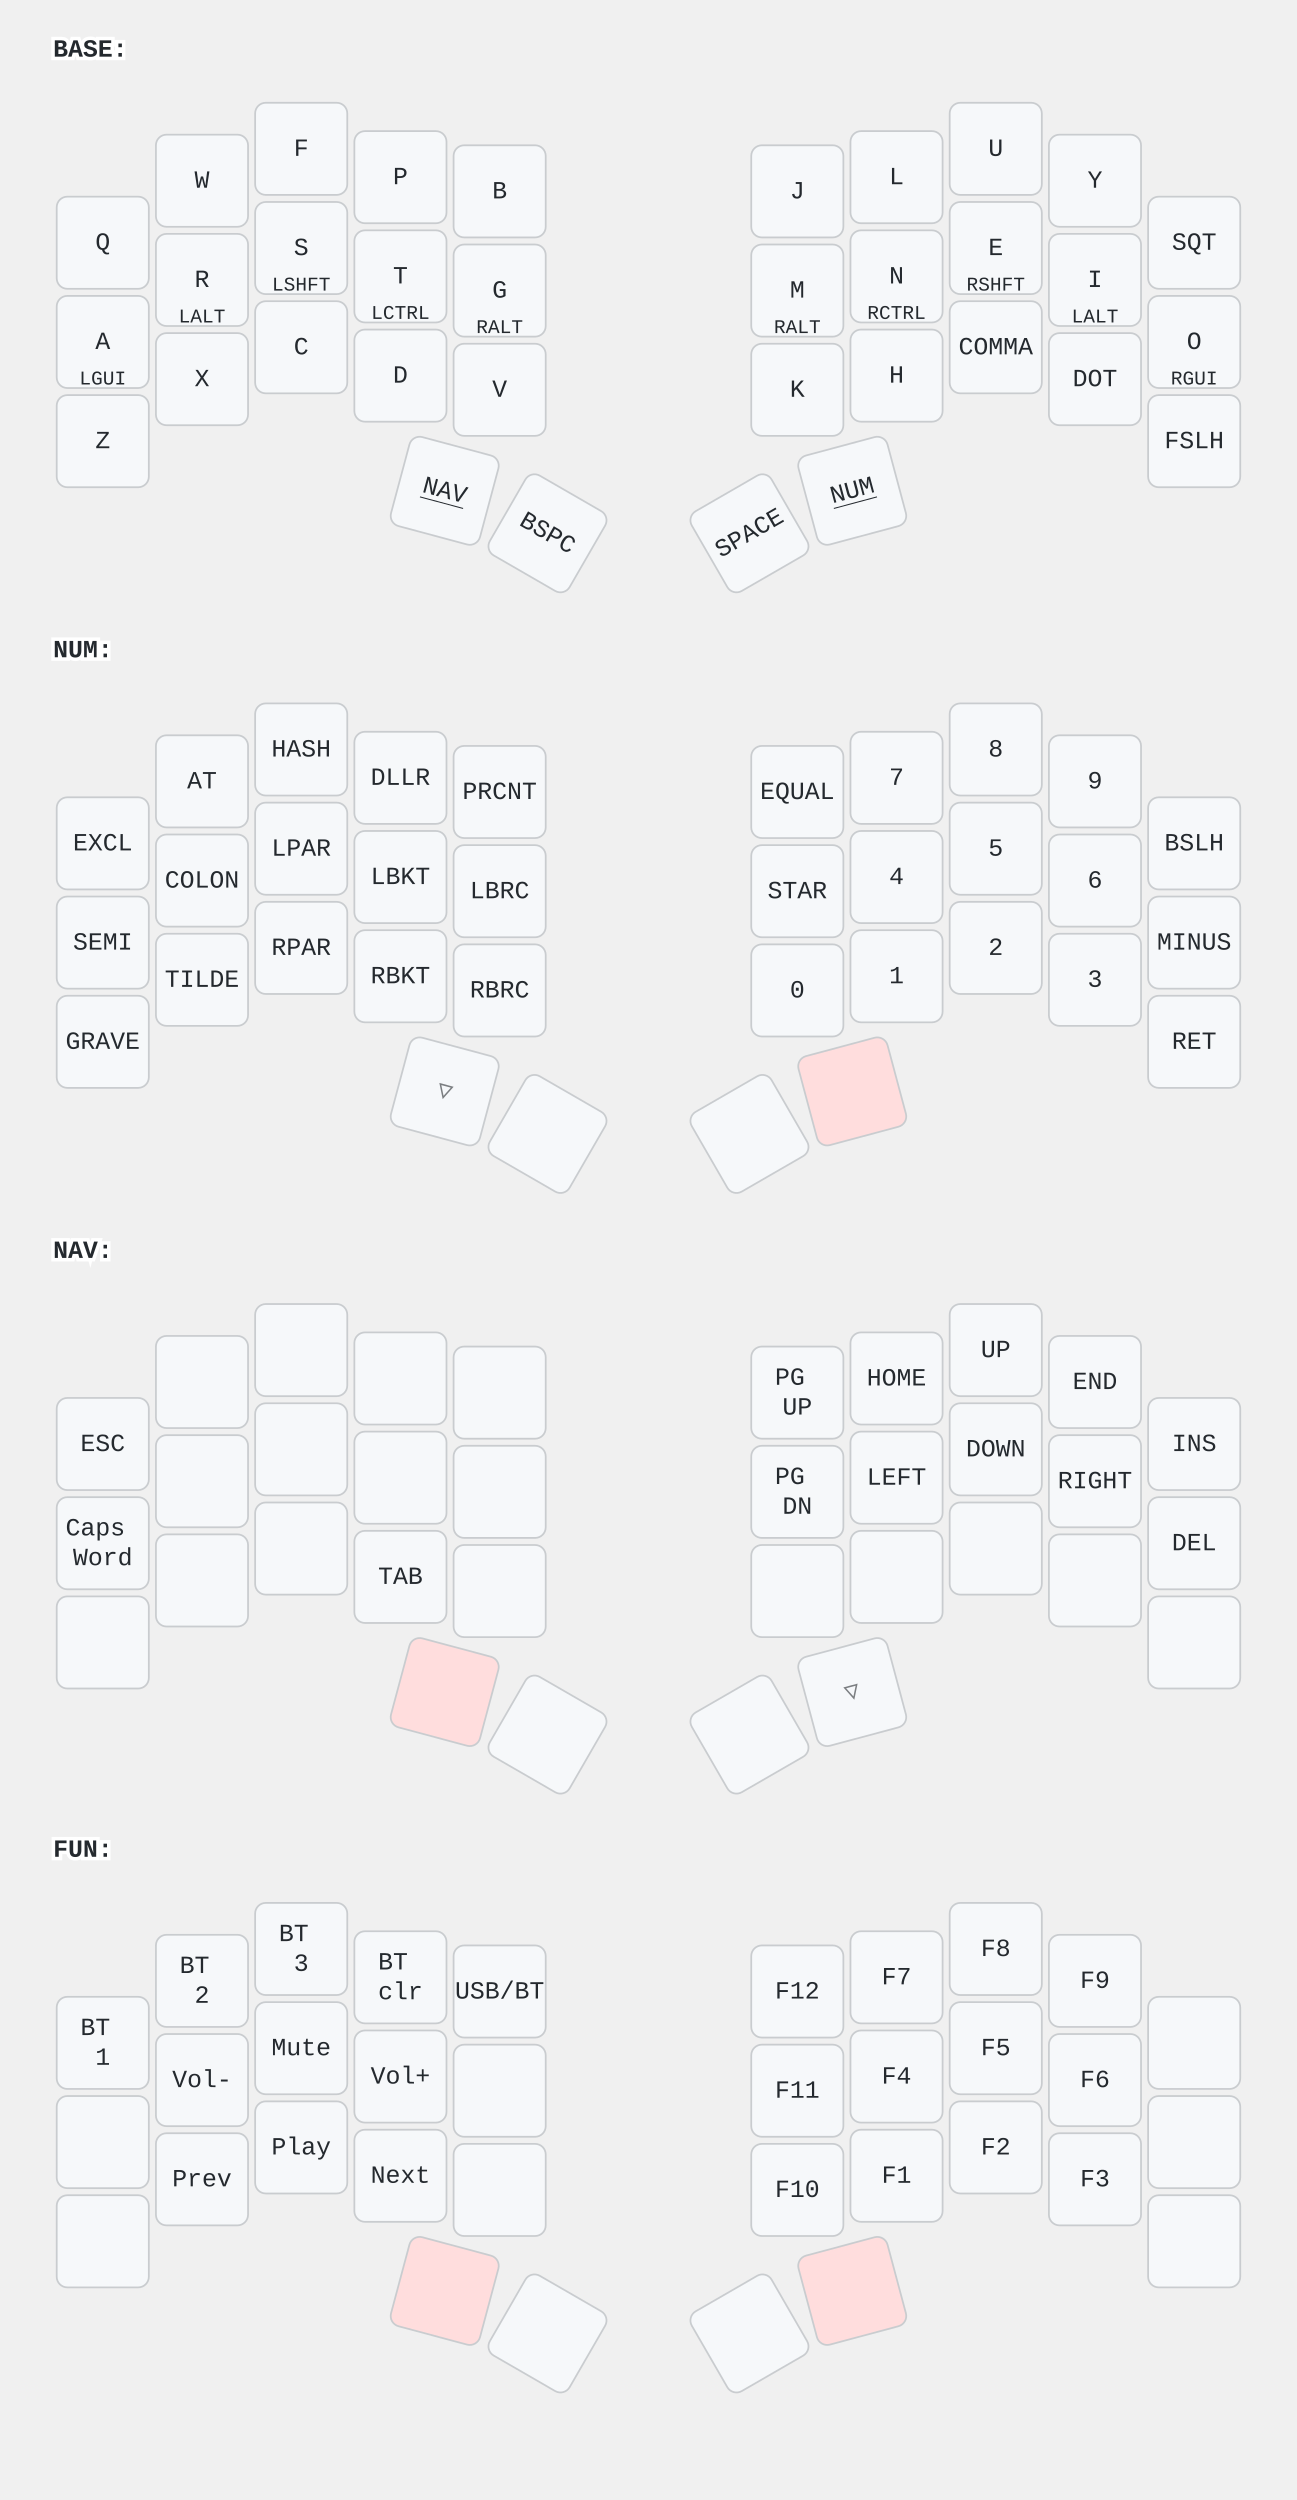
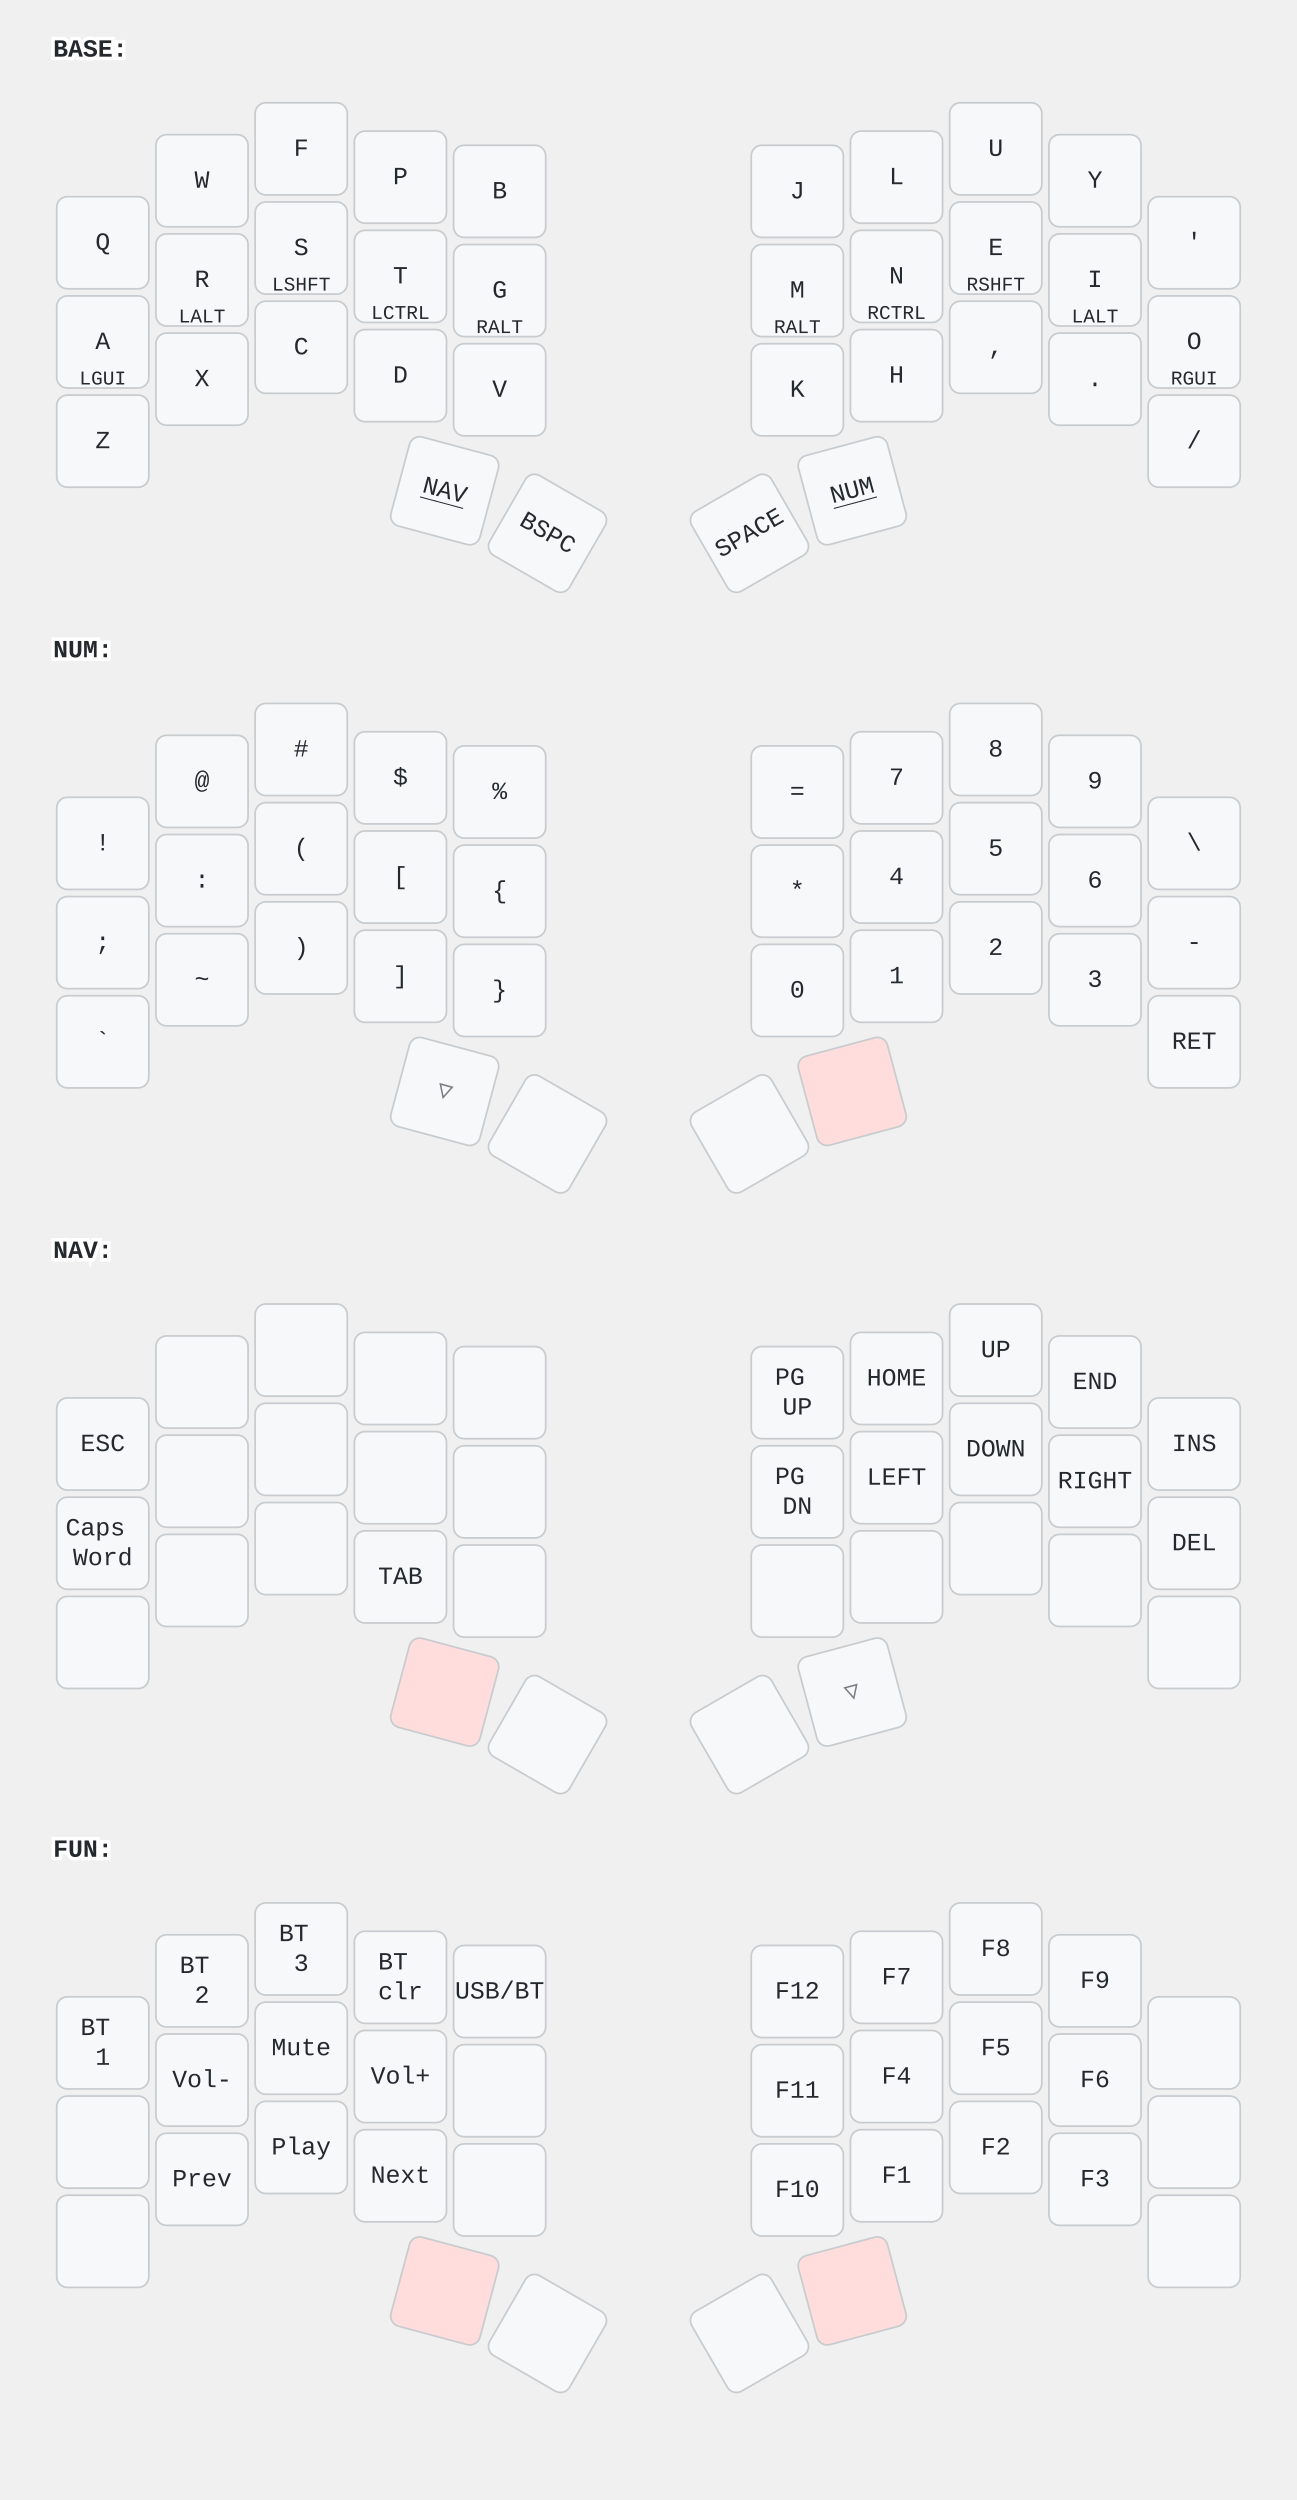
<svg xmlns="http://www.w3.org/2000/svg" width="732" height="1411" viewBox="0 0 732 1411" class="keymap">
  <style>/* inherit to force styles through use tags */
svg path {
    fill: inherit;
}

/* font and background color specifications */
svg.keymap {
    font-family: SFMono-Regular,Consolas,Liberation Mono,Menlo,monospace;
    font-size: 14px;
    font-kerning: normal;
    text-rendering: optimizeLegibility;
    fill: #24292e;
}

/* default key styling */
rect.key {
    fill: #f6f8fa;
}

rect.key, rect.combo {
    stroke: #c9cccf;
    stroke-width: 1;
}

/* default key side styling, only used is draw_key_sides is set */
rect.side {
    filter: brightness(90%);
}

/* color accent for combo boxes */
rect.combo, rect.combo-separate {
    fill: #cdf;
}

/* color accent for held keys */
rect.held, rect.combo.held {
    fill: #fdd;
}

/* color accent for ghost (optional) keys */
rect.ghost, rect.combo.ghost {
    stroke-dasharray: 4, 4;
    stroke-width: 2;
}

text {
    text-anchor: middle;
    dominant-baseline: middle;
}

/* styling for layer labels */
text.label {
    font-weight: bold;
    text-anchor: start;
    stroke: white;
    stroke-width: 4;
    paint-order: stroke;
}

/* styling for optional footer */
text.footer {
    text-anchor: end;
    dominant-baseline: auto;
    stroke: white;
    stroke-width: 4;
    paint-order: stroke;
}

/* styling for combo tap, and key non-tap label text */
text.combo, text.hold, text.shifted, text.left, text.right, text.tl, text.tr, text.bl, text.br {
    font-size: 11px;
}

text.hold, text.bl, text.br {
    text-anchor: middle;
    dominant-baseline: auto;
}

text.shifted, text.tl, text.tr {
    text-anchor: middle;
    dominant-baseline: hanging;
}

text.left, text.tl, text.bl {
    text-anchor: start;
}

text.right, text.tr, text.br {
    text-anchor: end;
}

text.layer-activator {
    text-decoration: underline;
}

/* styling for hold/shifted label text in combo box */
text.combo.hold, text.combo.shifted, text.combo.left, text.combo.right {
    font-size: 8px;
}

/* lighter symbol for transparent keys */
text.trans {
    fill: #7b7e81;
}

/* styling for combo dendrons */
path.combo {
    stroke-width: 1;
    stroke: gray;
    fill: none;
}

/* Start Tabler Icons Cleanup */
/* cannot use height/width with glyphs */
.icon-tabler &gt; path {
    fill: inherit;
    stroke: inherit;
    stroke-width: 2;
}
/* hide tabler's default box */
.icon-tabler &gt; path[stroke="none"][fill="none"] {
    visibility: hidden;
}
/* End Tabler Icons Cleanup */
</style>
  <g transform="translate(30, 0)" class="layer-BASE">
    <text x="0" y="28" class="label" id="BASE">BASE:</text>
    <g transform="translate(0, 56)">
      <g transform="translate(28, 81)" class="key keypos-0">
        <rect rx="6" ry="6" x="-26" y="-26" width="52" height="52" class="key" />
        <text x="0" y="0" class="key tap">Q</text>
      </g>
      <g transform="translate(84, 46)" class="key keypos-1">
        <rect rx="6" ry="6" x="-26" y="-26" width="52" height="52" class="key" />
        <text x="0" y="0" class="key tap">W</text>
      </g>
      <g transform="translate(140, 28)" class="key keypos-2">
        <rect rx="6" ry="6" x="-26" y="-26" width="52" height="52" class="key" />
        <text x="0" y="0" class="key tap">F</text>
      </g>
      <g transform="translate(196, 44)" class="key keypos-3">
        <rect rx="6" ry="6" x="-26" y="-26" width="52" height="52" class="key" />
        <text x="0" y="0" class="key tap">P</text>
      </g>
      <g transform="translate(252, 52)" class="key keypos-4">
        <rect rx="6" ry="6" x="-26" y="-26" width="52" height="52" class="key" />
        <text x="0" y="0" class="key tap">B</text>
      </g>
      <g transform="translate(420, 52)" class="key keypos-5">
        <rect rx="6" ry="6" x="-26" y="-26" width="52" height="52" class="key" />
        <text x="0" y="0" class="key tap">J</text>
      </g>
      <g transform="translate(476, 44)" class="key keypos-6">
        <rect rx="6" ry="6" x="-26" y="-26" width="52" height="52" class="key" />
        <text x="0" y="0" class="key tap">L</text>
      </g>
      <g transform="translate(532, 28)" class="key keypos-7">
        <rect rx="6" ry="6" x="-26" y="-26" width="52" height="52" class="key" />
        <text x="0" y="0" class="key tap">U</text>
      </g>
      <g transform="translate(588, 46)" class="key keypos-8">
        <rect rx="6" ry="6" x="-26" y="-26" width="52" height="52" class="key" />
        <text x="0" y="0" class="key tap">Y</text>
      </g>
      <g transform="translate(644, 81)" class="key keypos-9">
        <rect rx="6" ry="6" x="-26" y="-26" width="52" height="52" class="key" />
-         <text x="0" y="0" class="key tap">SQT</text>
+         <text x="0" y="0" class="key tap">'</text>
      </g>
      <g transform="translate(28, 137)" class="key keypos-10">
        <rect rx="6" ry="6" x="-26" y="-26" width="52" height="52" class="key" />
        <text x="0" y="0" class="key tap">A</text>
        <text x="0" y="24" class="key hold">LGUI</text>
      </g>
      <g transform="translate(84, 102)" class="key keypos-11">
        <rect rx="6" ry="6" x="-26" y="-26" width="52" height="52" class="key" />
        <text x="0" y="0" class="key tap">R</text>
        <text x="0" y="24" class="key hold">LALT</text>
      </g>
      <g transform="translate(140, 84)" class="key keypos-12">
        <rect rx="6" ry="6" x="-26" y="-26" width="52" height="52" class="key" />
        <text x="0" y="0" class="key tap">S</text>
        <text x="0" y="24" class="key hold">LSHFT</text>
      </g>
      <g transform="translate(196, 100)" class="key keypos-13">
        <rect rx="6" ry="6" x="-26" y="-26" width="52" height="52" class="key" />
        <text x="0" y="0" class="key tap">T</text>
        <text x="0" y="24" class="key hold">LCTRL</text>
      </g>
      <g transform="translate(252, 108)" class="key keypos-14">
        <rect rx="6" ry="6" x="-26" y="-26" width="52" height="52" class="key" />
        <text x="0" y="0" class="key tap">G</text>
        <text x="0" y="24" class="key hold">RALT</text>
      </g>
      <g transform="translate(420, 108)" class="key keypos-15">
        <rect rx="6" ry="6" x="-26" y="-26" width="52" height="52" class="key" />
        <text x="0" y="0" class="key tap">M</text>
        <text x="0" y="24" class="key hold">RALT</text>
      </g>
      <g transform="translate(476, 100)" class="key keypos-16">
        <rect rx="6" ry="6" x="-26" y="-26" width="52" height="52" class="key" />
        <text x="0" y="0" class="key tap">N</text>
        <text x="0" y="24" class="key hold">RCTRL</text>
      </g>
      <g transform="translate(532, 84)" class="key keypos-17">
        <rect rx="6" ry="6" x="-26" y="-26" width="52" height="52" class="key" />
        <text x="0" y="0" class="key tap">E</text>
        <text x="0" y="24" class="key hold">RSHFT</text>
      </g>
      <g transform="translate(588, 102)" class="key keypos-18">
        <rect rx="6" ry="6" x="-26" y="-26" width="52" height="52" class="key" />
        <text x="0" y="0" class="key tap">I</text>
        <text x="0" y="24" class="key hold">LALT</text>
      </g>
      <g transform="translate(644, 137)" class="key keypos-19">
        <rect rx="6" ry="6" x="-26" y="-26" width="52" height="52" class="key" />
        <text x="0" y="0" class="key tap">O</text>
        <text x="0" y="24" class="key hold">RGUI</text>
      </g>
      <g transform="translate(28, 193)" class="key keypos-20">
        <rect rx="6" ry="6" x="-26" y="-26" width="52" height="52" class="key" />
        <text x="0" y="0" class="key tap">Z</text>
      </g>
      <g transform="translate(84, 158)" class="key keypos-21">
        <rect rx="6" ry="6" x="-26" y="-26" width="52" height="52" class="key" />
        <text x="0" y="0" class="key tap">X</text>
      </g>
      <g transform="translate(140, 140)" class="key keypos-22">
        <rect rx="6" ry="6" x="-26" y="-26" width="52" height="52" class="key" />
        <text x="0" y="0" class="key tap">C</text>
      </g>
      <g transform="translate(196, 156)" class="key keypos-23">
        <rect rx="6" ry="6" x="-26" y="-26" width="52" height="52" class="key" />
        <text x="0" y="0" class="key tap">D</text>
      </g>
      <g transform="translate(252, 164)" class="key keypos-24">
        <rect rx="6" ry="6" x="-26" y="-26" width="52" height="52" class="key" />
        <text x="0" y="0" class="key tap">V</text>
      </g>
      <g transform="translate(420, 164)" class="key keypos-25">
        <rect rx="6" ry="6" x="-26" y="-26" width="52" height="52" class="key" />
        <text x="0" y="0" class="key tap">K</text>
      </g>
      <g transform="translate(476, 156)" class="key keypos-26">
        <rect rx="6" ry="6" x="-26" y="-26" width="52" height="52" class="key" />
        <text x="0" y="0" class="key tap">H</text>
      </g>
      <g transform="translate(532, 140)" class="key keypos-27">
        <rect rx="6" ry="6" x="-26" y="-26" width="52" height="52" class="key" />
-         <text x="0" y="0" class="key tap">COMMA</text>
+         <text x="0" y="0" class="key tap">,</text>
      </g>
      <g transform="translate(588, 158)" class="key keypos-28">
        <rect rx="6" ry="6" x="-26" y="-26" width="52" height="52" class="key" />
-         <text x="0" y="0" class="key tap">DOT</text>
+         <text x="0" y="0" class="key tap">.</text>
      </g>
      <g transform="translate(644, 193)" class="key keypos-29">
        <rect rx="6" ry="6" x="-26" y="-26" width="52" height="52" class="key" />
-         <text x="0" y="0" class="key tap">FSLH</text>
+         <text x="0" y="0" class="key tap">/</text>
      </g>
      <g transform="translate(221, 221) rotate(15.0)" class="key keypos-30">
        <rect rx="6" ry="6" x="-26" y="-26" width="52" height="52" class="key" />
        <a href="#NAV">
          <text x="0" y="0" class="key tap layer-activator">NAV</text>
        </a>
      </g>
      <g transform="translate(279, 245) rotate(30.0)" class="key keypos-31">
        <rect rx="6" ry="6" x="-26" y="-26" width="52" height="52" class="key" />
        <text x="0" y="0" class="key tap">BSPC</text>
      </g>
      <g transform="translate(393, 245) rotate(-30.0)" class="key keypos-32">
        <rect rx="6" ry="6" x="-26" y="-26" width="52" height="52" class="key" />
        <text x="0" y="0" class="key tap">SPACE</text>
      </g>
      <g transform="translate(451, 221) rotate(-15.0)" class="key keypos-33">
        <rect rx="6" ry="6" x="-26" y="-26" width="52" height="52" class="key" />
        <a href="#NUM">
          <text x="0" y="0" class="key tap layer-activator">NUM</text>
        </a>
      </g>
    </g>
  </g>
  <g transform="translate(30, 339)" class="layer-NUM">
    <text x="0" y="28" class="label" id="NUM">NUM:</text>
    <g transform="translate(0, 56)">
      <g transform="translate(28, 81)" class="key keypos-0">
        <rect rx="6" ry="6" x="-26" y="-26" width="52" height="52" class="key" />
-         <text x="0" y="0" class="key tap">EXCL</text>
+         <text x="0" y="0" class="key tap">!</text>
      </g>
      <g transform="translate(84, 46)" class="key keypos-1">
        <rect rx="6" ry="6" x="-26" y="-26" width="52" height="52" class="key" />
-         <text x="0" y="0" class="key tap">AT</text>
+         <text x="0" y="0" class="key tap">@</text>
      </g>
      <g transform="translate(140, 28)" class="key keypos-2">
        <rect rx="6" ry="6" x="-26" y="-26" width="52" height="52" class="key" />
-         <text x="0" y="0" class="key tap">HASH</text>
+         <text x="0" y="0" class="key tap">#</text>
      </g>
      <g transform="translate(196, 44)" class="key keypos-3">
        <rect rx="6" ry="6" x="-26" y="-26" width="52" height="52" class="key" />
-         <text x="0" y="0" class="key tap">DLLR</text>
+         <text x="0" y="0" class="key tap">$</text>
      </g>
      <g transform="translate(252, 52)" class="key keypos-4">
        <rect rx="6" ry="6" x="-26" y="-26" width="52" height="52" class="key" />
-         <text x="0" y="0" class="key tap">PRCNT</text>
+         <text x="0" y="0" class="key tap">%</text>
      </g>
      <g transform="translate(420, 52)" class="key keypos-5">
        <rect rx="6" ry="6" x="-26" y="-26" width="52" height="52" class="key" />
-         <text x="0" y="0" class="key tap">EQUAL</text>
+         <text x="0" y="0" class="key tap">=</text>
      </g>
      <g transform="translate(476, 44)" class="key keypos-6">
        <rect rx="6" ry="6" x="-26" y="-26" width="52" height="52" class="key" />
        <text x="0" y="0" class="key tap">7</text>
      </g>
      <g transform="translate(532, 28)" class="key keypos-7">
        <rect rx="6" ry="6" x="-26" y="-26" width="52" height="52" class="key" />
        <text x="0" y="0" class="key tap">8</text>
      </g>
      <g transform="translate(588, 46)" class="key keypos-8">
        <rect rx="6" ry="6" x="-26" y="-26" width="52" height="52" class="key" />
        <text x="0" y="0" class="key tap">9</text>
      </g>
      <g transform="translate(644, 81)" class="key keypos-9">
        <rect rx="6" ry="6" x="-26" y="-26" width="52" height="52" class="key" />
-         <text x="0" y="0" class="key tap">BSLH</text>
+         <text x="0" y="0" class="key tap">\</text>
      </g>
      <g transform="translate(28, 137)" class="key keypos-10">
        <rect rx="6" ry="6" x="-26" y="-26" width="52" height="52" class="key" />
-         <text x="0" y="0" class="key tap">SEMI</text>
+         <text x="0" y="0" class="key tap">;</text>
      </g>
      <g transform="translate(84, 102)" class="key keypos-11">
        <rect rx="6" ry="6" x="-26" y="-26" width="52" height="52" class="key" />
-         <text x="0" y="0" class="key tap">COLON</text>
+         <text x="0" y="0" class="key tap">:</text>
      </g>
      <g transform="translate(140, 84)" class="key keypos-12">
        <rect rx="6" ry="6" x="-26" y="-26" width="52" height="52" class="key" />
-         <text x="0" y="0" class="key tap">LPAR</text>
+         <text x="0" y="0" class="key tap">(</text>
      </g>
      <g transform="translate(196, 100)" class="key keypos-13">
        <rect rx="6" ry="6" x="-26" y="-26" width="52" height="52" class="key" />
-         <text x="0" y="0" class="key tap">LBKT</text>
+         <text x="0" y="0" class="key tap">[</text>
      </g>
      <g transform="translate(252, 108)" class="key keypos-14">
        <rect rx="6" ry="6" x="-26" y="-26" width="52" height="52" class="key" />
-         <text x="0" y="0" class="key tap">LBRC</text>
+         <text x="0" y="0" class="key tap">{</text>
      </g>
      <g transform="translate(420, 108)" class="key keypos-15">
        <rect rx="6" ry="6" x="-26" y="-26" width="52" height="52" class="key" />
-         <text x="0" y="0" class="key tap">STAR</text>
+         <text x="0" y="0" class="key tap">*</text>
      </g>
      <g transform="translate(476, 100)" class="key keypos-16">
        <rect rx="6" ry="6" x="-26" y="-26" width="52" height="52" class="key" />
        <text x="0" y="0" class="key tap">4</text>
      </g>
      <g transform="translate(532, 84)" class="key keypos-17">
        <rect rx="6" ry="6" x="-26" y="-26" width="52" height="52" class="key" />
        <text x="0" y="0" class="key tap">5</text>
      </g>
      <g transform="translate(588, 102)" class="key keypos-18">
        <rect rx="6" ry="6" x="-26" y="-26" width="52" height="52" class="key" />
        <text x="0" y="0" class="key tap">6</text>
      </g>
      <g transform="translate(644, 137)" class="key keypos-19">
        <rect rx="6" ry="6" x="-26" y="-26" width="52" height="52" class="key" />
-         <text x="0" y="0" class="key tap">MINUS</text>
+         <text x="0" y="0" class="key tap">-</text>
      </g>
      <g transform="translate(28, 193)" class="key keypos-20">
        <rect rx="6" ry="6" x="-26" y="-26" width="52" height="52" class="key" />
-         <text x="0" y="0" class="key tap">GRAVE</text>
+         <text x="0" y="0" class="key tap">`</text>
      </g>
      <g transform="translate(84, 158)" class="key keypos-21">
        <rect rx="6" ry="6" x="-26" y="-26" width="52" height="52" class="key" />
-         <text x="0" y="0" class="key tap">TILDE</text>
+         <text x="0" y="0" class="key tap">~</text>
      </g>
      <g transform="translate(140, 140)" class="key keypos-22">
        <rect rx="6" ry="6" x="-26" y="-26" width="52" height="52" class="key" />
-         <text x="0" y="0" class="key tap">RPAR</text>
+         <text x="0" y="0" class="key tap">)</text>
      </g>
      <g transform="translate(196, 156)" class="key keypos-23">
        <rect rx="6" ry="6" x="-26" y="-26" width="52" height="52" class="key" />
-         <text x="0" y="0" class="key tap">RBKT</text>
+         <text x="0" y="0" class="key tap">]</text>
      </g>
      <g transform="translate(252, 164)" class="key keypos-24">
        <rect rx="6" ry="6" x="-26" y="-26" width="52" height="52" class="key" />
-         <text x="0" y="0" class="key tap">RBRC</text>
+         <text x="0" y="0" class="key tap">}</text>
      </g>
      <g transform="translate(420, 164)" class="key keypos-25">
        <rect rx="6" ry="6" x="-26" y="-26" width="52" height="52" class="key" />
        <text x="0" y="0" class="key tap">0</text>
      </g>
      <g transform="translate(476, 156)" class="key keypos-26">
        <rect rx="6" ry="6" x="-26" y="-26" width="52" height="52" class="key" />
        <text x="0" y="0" class="key tap">1</text>
      </g>
      <g transform="translate(532, 140)" class="key keypos-27">
        <rect rx="6" ry="6" x="-26" y="-26" width="52" height="52" class="key" />
        <text x="0" y="0" class="key tap">2</text>
      </g>
      <g transform="translate(588, 158)" class="key keypos-28">
        <rect rx="6" ry="6" x="-26" y="-26" width="52" height="52" class="key" />
        <text x="0" y="0" class="key tap">3</text>
      </g>
      <g transform="translate(644, 193)" class="key keypos-29">
        <rect rx="6" ry="6" x="-26" y="-26" width="52" height="52" class="key" />
        <text x="0" y="0" class="key tap">RET</text>
      </g>
      <g transform="translate(221, 221) rotate(15.0)" class="key trans keypos-30">
        <rect rx="6" ry="6" x="-26" y="-26" width="52" height="52" class="key trans" />
        <text x="0" y="0" class="key trans tap">▽</text>
      </g>
      <g transform="translate(279, 245) rotate(30.0)" class="key keypos-31">
        <rect rx="6" ry="6" x="-26" y="-26" width="52" height="52" class="key" />
      </g>
      <g transform="translate(393, 245) rotate(-30.0)" class="key keypos-32">
        <rect rx="6" ry="6" x="-26" y="-26" width="52" height="52" class="key" />
      </g>
      <g transform="translate(451, 221) rotate(-15.0)" class="key held keypos-33">
        <rect rx="6" ry="6" x="-26" y="-26" width="52" height="52" class="key held" />
      </g>
    </g>
  </g>
  <g transform="translate(30, 678)" class="layer-NAV">
    <text x="0" y="28" class="label" id="NAV">NAV:</text>
    <g transform="translate(0, 56)">
      <g transform="translate(28, 81)" class="key keypos-0">
        <rect rx="6" ry="6" x="-26" y="-26" width="52" height="52" class="key" />
        <text x="0" y="0" class="key tap">ESC</text>
      </g>
      <g transform="translate(84, 46)" class="key keypos-1">
        <rect rx="6" ry="6" x="-26" y="-26" width="52" height="52" class="key" />
      </g>
      <g transform="translate(140, 28)" class="key keypos-2">
        <rect rx="6" ry="6" x="-26" y="-26" width="52" height="52" class="key" />
      </g>
      <g transform="translate(196, 44)" class="key keypos-3">
        <rect rx="6" ry="6" x="-26" y="-26" width="52" height="52" class="key" />
      </g>
      <g transform="translate(252, 52)" class="key keypos-4">
        <rect rx="6" ry="6" x="-26" y="-26" width="52" height="52" class="key" />
      </g>
      <g transform="translate(420, 52)" class="key keypos-5">
        <rect rx="6" ry="6" x="-26" y="-26" width="52" height="52" class="key" />
        <text x="0" y="0" class="key tap">
          <tspan x="0" dy="-0.6em">PG</tspan>
          <tspan x="0" dy="1.2em">UP</tspan>
        </text>
      </g>
      <g transform="translate(476, 44)" class="key keypos-6">
        <rect rx="6" ry="6" x="-26" y="-26" width="52" height="52" class="key" />
        <text x="0" y="0" class="key tap">HOME</text>
      </g>
      <g transform="translate(532, 28)" class="key keypos-7">
        <rect rx="6" ry="6" x="-26" y="-26" width="52" height="52" class="key" />
        <text x="0" y="0" class="key tap">UP</text>
      </g>
      <g transform="translate(588, 46)" class="key keypos-8">
        <rect rx="6" ry="6" x="-26" y="-26" width="52" height="52" class="key" />
        <text x="0" y="0" class="key tap">END</text>
      </g>
      <g transform="translate(644, 81)" class="key keypos-9">
        <rect rx="6" ry="6" x="-26" y="-26" width="52" height="52" class="key" />
        <text x="0" y="0" class="key tap">INS</text>
      </g>
      <g transform="translate(28, 137)" class="key keypos-10">
        <rect rx="6" ry="6" x="-26" y="-26" width="52" height="52" class="key" />
        <text x="0" y="0" class="key tap">
          <tspan x="0" dy="-0.6em">Caps</tspan>
          <tspan x="0" dy="1.2em">Word</tspan>
        </text>
      </g>
      <g transform="translate(84, 102)" class="key keypos-11">
        <rect rx="6" ry="6" x="-26" y="-26" width="52" height="52" class="key" />
      </g>
      <g transform="translate(140, 84)" class="key keypos-12">
        <rect rx="6" ry="6" x="-26" y="-26" width="52" height="52" class="key" />
      </g>
      <g transform="translate(196, 100)" class="key keypos-13">
        <rect rx="6" ry="6" x="-26" y="-26" width="52" height="52" class="key" />
      </g>
      <g transform="translate(252, 108)" class="key keypos-14">
        <rect rx="6" ry="6" x="-26" y="-26" width="52" height="52" class="key" />
      </g>
      <g transform="translate(420, 108)" class="key keypos-15">
        <rect rx="6" ry="6" x="-26" y="-26" width="52" height="52" class="key" />
        <text x="0" y="0" class="key tap">
          <tspan x="0" dy="-0.6em">PG</tspan>
          <tspan x="0" dy="1.2em">DN</tspan>
        </text>
      </g>
      <g transform="translate(476, 100)" class="key keypos-16">
        <rect rx="6" ry="6" x="-26" y="-26" width="52" height="52" class="key" />
        <text x="0" y="0" class="key tap">LEFT</text>
      </g>
      <g transform="translate(532, 84)" class="key keypos-17">
        <rect rx="6" ry="6" x="-26" y="-26" width="52" height="52" class="key" />
        <text x="0" y="0" class="key tap">DOWN</text>
      </g>
      <g transform="translate(588, 102)" class="key keypos-18">
        <rect rx="6" ry="6" x="-26" y="-26" width="52" height="52" class="key" />
        <text x="0" y="0" class="key tap">RIGHT</text>
      </g>
      <g transform="translate(644, 137)" class="key keypos-19">
        <rect rx="6" ry="6" x="-26" y="-26" width="52" height="52" class="key" />
        <text x="0" y="0" class="key tap">DEL</text>
      </g>
      <g transform="translate(28, 193)" class="key keypos-20">
        <rect rx="6" ry="6" x="-26" y="-26" width="52" height="52" class="key" />
      </g>
      <g transform="translate(84, 158)" class="key keypos-21">
        <rect rx="6" ry="6" x="-26" y="-26" width="52" height="52" class="key" />
      </g>
      <g transform="translate(140, 140)" class="key keypos-22">
        <rect rx="6" ry="6" x="-26" y="-26" width="52" height="52" class="key" />
      </g>
      <g transform="translate(196, 156)" class="key keypos-23">
        <rect rx="6" ry="6" x="-26" y="-26" width="52" height="52" class="key" />
        <text x="0" y="0" class="key tap">TAB</text>
      </g>
      <g transform="translate(252, 164)" class="key keypos-24">
        <rect rx="6" ry="6" x="-26" y="-26" width="52" height="52" class="key" />
      </g>
      <g transform="translate(420, 164)" class="key keypos-25">
        <rect rx="6" ry="6" x="-26" y="-26" width="52" height="52" class="key" />
      </g>
      <g transform="translate(476, 156)" class="key keypos-26">
        <rect rx="6" ry="6" x="-26" y="-26" width="52" height="52" class="key" />
      </g>
      <g transform="translate(532, 140)" class="key keypos-27">
        <rect rx="6" ry="6" x="-26" y="-26" width="52" height="52" class="key" />
      </g>
      <g transform="translate(588, 158)" class="key keypos-28">
        <rect rx="6" ry="6" x="-26" y="-26" width="52" height="52" class="key" />
      </g>
      <g transform="translate(644, 193)" class="key keypos-29">
        <rect rx="6" ry="6" x="-26" y="-26" width="52" height="52" class="key" />
      </g>
      <g transform="translate(221, 221) rotate(15.0)" class="key held keypos-30">
        <rect rx="6" ry="6" x="-26" y="-26" width="52" height="52" class="key held" />
      </g>
      <g transform="translate(279, 245) rotate(30.0)" class="key keypos-31">
        <rect rx="6" ry="6" x="-26" y="-26" width="52" height="52" class="key" />
      </g>
      <g transform="translate(393, 245) rotate(-30.0)" class="key keypos-32">
        <rect rx="6" ry="6" x="-26" y="-26" width="52" height="52" class="key" />
      </g>
      <g transform="translate(451, 221) rotate(-15.0)" class="key trans keypos-33">
        <rect rx="6" ry="6" x="-26" y="-26" width="52" height="52" class="key trans" />
        <text x="0" y="0" class="key trans tap">▽</text>
      </g>
    </g>
  </g>
  <g transform="translate(30, 1016)" class="layer-FUN">
    <text x="0" y="28" class="label" id="FUN">FUN:</text>
    <g transform="translate(0, 56)">
      <g transform="translate(28, 81)" class="key keypos-0">
        <rect rx="6" ry="6" x="-26" y="-26" width="52" height="52" class="key" />
        <text x="0" y="0" class="key tap">
          <tspan x="0" dy="-0.6em">BT</tspan>
          <tspan x="0" dy="1.2em">1</tspan>
        </text>
      </g>
      <g transform="translate(84, 46)" class="key keypos-1">
        <rect rx="6" ry="6" x="-26" y="-26" width="52" height="52" class="key" />
        <text x="0" y="0" class="key tap">
          <tspan x="0" dy="-0.6em">BT</tspan>
          <tspan x="0" dy="1.2em">2</tspan>
        </text>
      </g>
      <g transform="translate(140, 28)" class="key keypos-2">
        <rect rx="6" ry="6" x="-26" y="-26" width="52" height="52" class="key" />
        <text x="0" y="0" class="key tap">
          <tspan x="0" dy="-0.6em">BT</tspan>
          <tspan x="0" dy="1.2em">3</tspan>
        </text>
      </g>
      <g transform="translate(196, 44)" class="key keypos-3">
        <rect rx="6" ry="6" x="-26" y="-26" width="52" height="52" class="key" />
        <text x="0" y="0" class="key tap">
          <tspan x="0" dy="-0.6em">BT</tspan>
          <tspan x="0" dy="1.2em">clr</tspan>
        </text>
      </g>
      <g transform="translate(252, 52)" class="key keypos-4">
        <rect rx="6" ry="6" x="-26" y="-26" width="52" height="52" class="key" />
        <text x="0" y="0" class="key tap">USB/BT</text>
      </g>
      <g transform="translate(420, 52)" class="key keypos-5">
        <rect rx="6" ry="6" x="-26" y="-26" width="52" height="52" class="key" />
        <text x="0" y="0" class="key tap">F12</text>
      </g>
      <g transform="translate(476, 44)" class="key keypos-6">
        <rect rx="6" ry="6" x="-26" y="-26" width="52" height="52" class="key" />
        <text x="0" y="0" class="key tap">F7</text>
      </g>
      <g transform="translate(532, 28)" class="key keypos-7">
        <rect rx="6" ry="6" x="-26" y="-26" width="52" height="52" class="key" />
        <text x="0" y="0" class="key tap">F8</text>
      </g>
      <g transform="translate(588, 46)" class="key keypos-8">
        <rect rx="6" ry="6" x="-26" y="-26" width="52" height="52" class="key" />
        <text x="0" y="0" class="key tap">F9</text>
      </g>
      <g transform="translate(644, 81)" class="key keypos-9">
        <rect rx="6" ry="6" x="-26" y="-26" width="52" height="52" class="key" />
      </g>
      <g transform="translate(28, 137)" class="key keypos-10">
        <rect rx="6" ry="6" x="-26" y="-26" width="52" height="52" class="key" />
      </g>
      <g transform="translate(84, 102)" class="key keypos-11">
        <rect rx="6" ry="6" x="-26" y="-26" width="52" height="52" class="key" />
        <text x="0" y="0" class="key tap">Vol-</text>
      </g>
      <g transform="translate(140, 84)" class="key keypos-12">
        <rect rx="6" ry="6" x="-26" y="-26" width="52" height="52" class="key" />
        <text x="0" y="0" class="key tap">Mute</text>
      </g>
      <g transform="translate(196, 100)" class="key keypos-13">
        <rect rx="6" ry="6" x="-26" y="-26" width="52" height="52" class="key" />
        <text x="0" y="0" class="key tap">Vol+</text>
      </g>
      <g transform="translate(252, 108)" class="key keypos-14">
        <rect rx="6" ry="6" x="-26" y="-26" width="52" height="52" class="key" />
      </g>
      <g transform="translate(420, 108)" class="key keypos-15">
        <rect rx="6" ry="6" x="-26" y="-26" width="52" height="52" class="key" />
        <text x="0" y="0" class="key tap">F11</text>
      </g>
      <g transform="translate(476, 100)" class="key keypos-16">
        <rect rx="6" ry="6" x="-26" y="-26" width="52" height="52" class="key" />
        <text x="0" y="0" class="key tap">F4</text>
      </g>
      <g transform="translate(532, 84)" class="key keypos-17">
        <rect rx="6" ry="6" x="-26" y="-26" width="52" height="52" class="key" />
        <text x="0" y="0" class="key tap">F5</text>
      </g>
      <g transform="translate(588, 102)" class="key keypos-18">
        <rect rx="6" ry="6" x="-26" y="-26" width="52" height="52" class="key" />
        <text x="0" y="0" class="key tap">F6</text>
      </g>
      <g transform="translate(644, 137)" class="key keypos-19">
        <rect rx="6" ry="6" x="-26" y="-26" width="52" height="52" class="key" />
      </g>
      <g transform="translate(28, 193)" class="key keypos-20">
        <rect rx="6" ry="6" x="-26" y="-26" width="52" height="52" class="key" />
      </g>
      <g transform="translate(84, 158)" class="key keypos-21">
        <rect rx="6" ry="6" x="-26" y="-26" width="52" height="52" class="key" />
        <text x="0" y="0" class="key tap">Prev</text>
      </g>
      <g transform="translate(140, 140)" class="key keypos-22">
        <rect rx="6" ry="6" x="-26" y="-26" width="52" height="52" class="key" />
        <text x="0" y="0" class="key tap">Play</text>
      </g>
      <g transform="translate(196, 156)" class="key keypos-23">
        <rect rx="6" ry="6" x="-26" y="-26" width="52" height="52" class="key" />
        <text x="0" y="0" class="key tap">Next</text>
      </g>
      <g transform="translate(252, 164)" class="key keypos-24">
        <rect rx="6" ry="6" x="-26" y="-26" width="52" height="52" class="key" />
      </g>
      <g transform="translate(420, 164)" class="key keypos-25">
        <rect rx="6" ry="6" x="-26" y="-26" width="52" height="52" class="key" />
        <text x="0" y="0" class="key tap">F10</text>
      </g>
      <g transform="translate(476, 156)" class="key keypos-26">
        <rect rx="6" ry="6" x="-26" y="-26" width="52" height="52" class="key" />
        <text x="0" y="0" class="key tap">F1</text>
      </g>
      <g transform="translate(532, 140)" class="key keypos-27">
        <rect rx="6" ry="6" x="-26" y="-26" width="52" height="52" class="key" />
        <text x="0" y="0" class="key tap">F2</text>
      </g>
      <g transform="translate(588, 158)" class="key keypos-28">
        <rect rx="6" ry="6" x="-26" y="-26" width="52" height="52" class="key" />
        <text x="0" y="0" class="key tap">F3</text>
      </g>
      <g transform="translate(644, 193)" class="key keypos-29">
        <rect rx="6" ry="6" x="-26" y="-26" width="52" height="52" class="key" />
      </g>
      <g transform="translate(221, 221) rotate(15.0)" class="key held keypos-30">
        <rect rx="6" ry="6" x="-26" y="-26" width="52" height="52" class="key held" />
      </g>
      <g transform="translate(279, 245) rotate(30.0)" class="key keypos-31">
        <rect rx="6" ry="6" x="-26" y="-26" width="52" height="52" class="key" />
      </g>
      <g transform="translate(393, 245) rotate(-30.0)" class="key keypos-32">
        <rect rx="6" ry="6" x="-26" y="-26" width="52" height="52" class="key" />
      </g>
      <g transform="translate(451, 221) rotate(-15.0)" class="key held keypos-33">
        <rect rx="6" ry="6" x="-26" y="-26" width="52" height="52" class="key held" />
      </g>
    </g>
  </g>
</svg>
